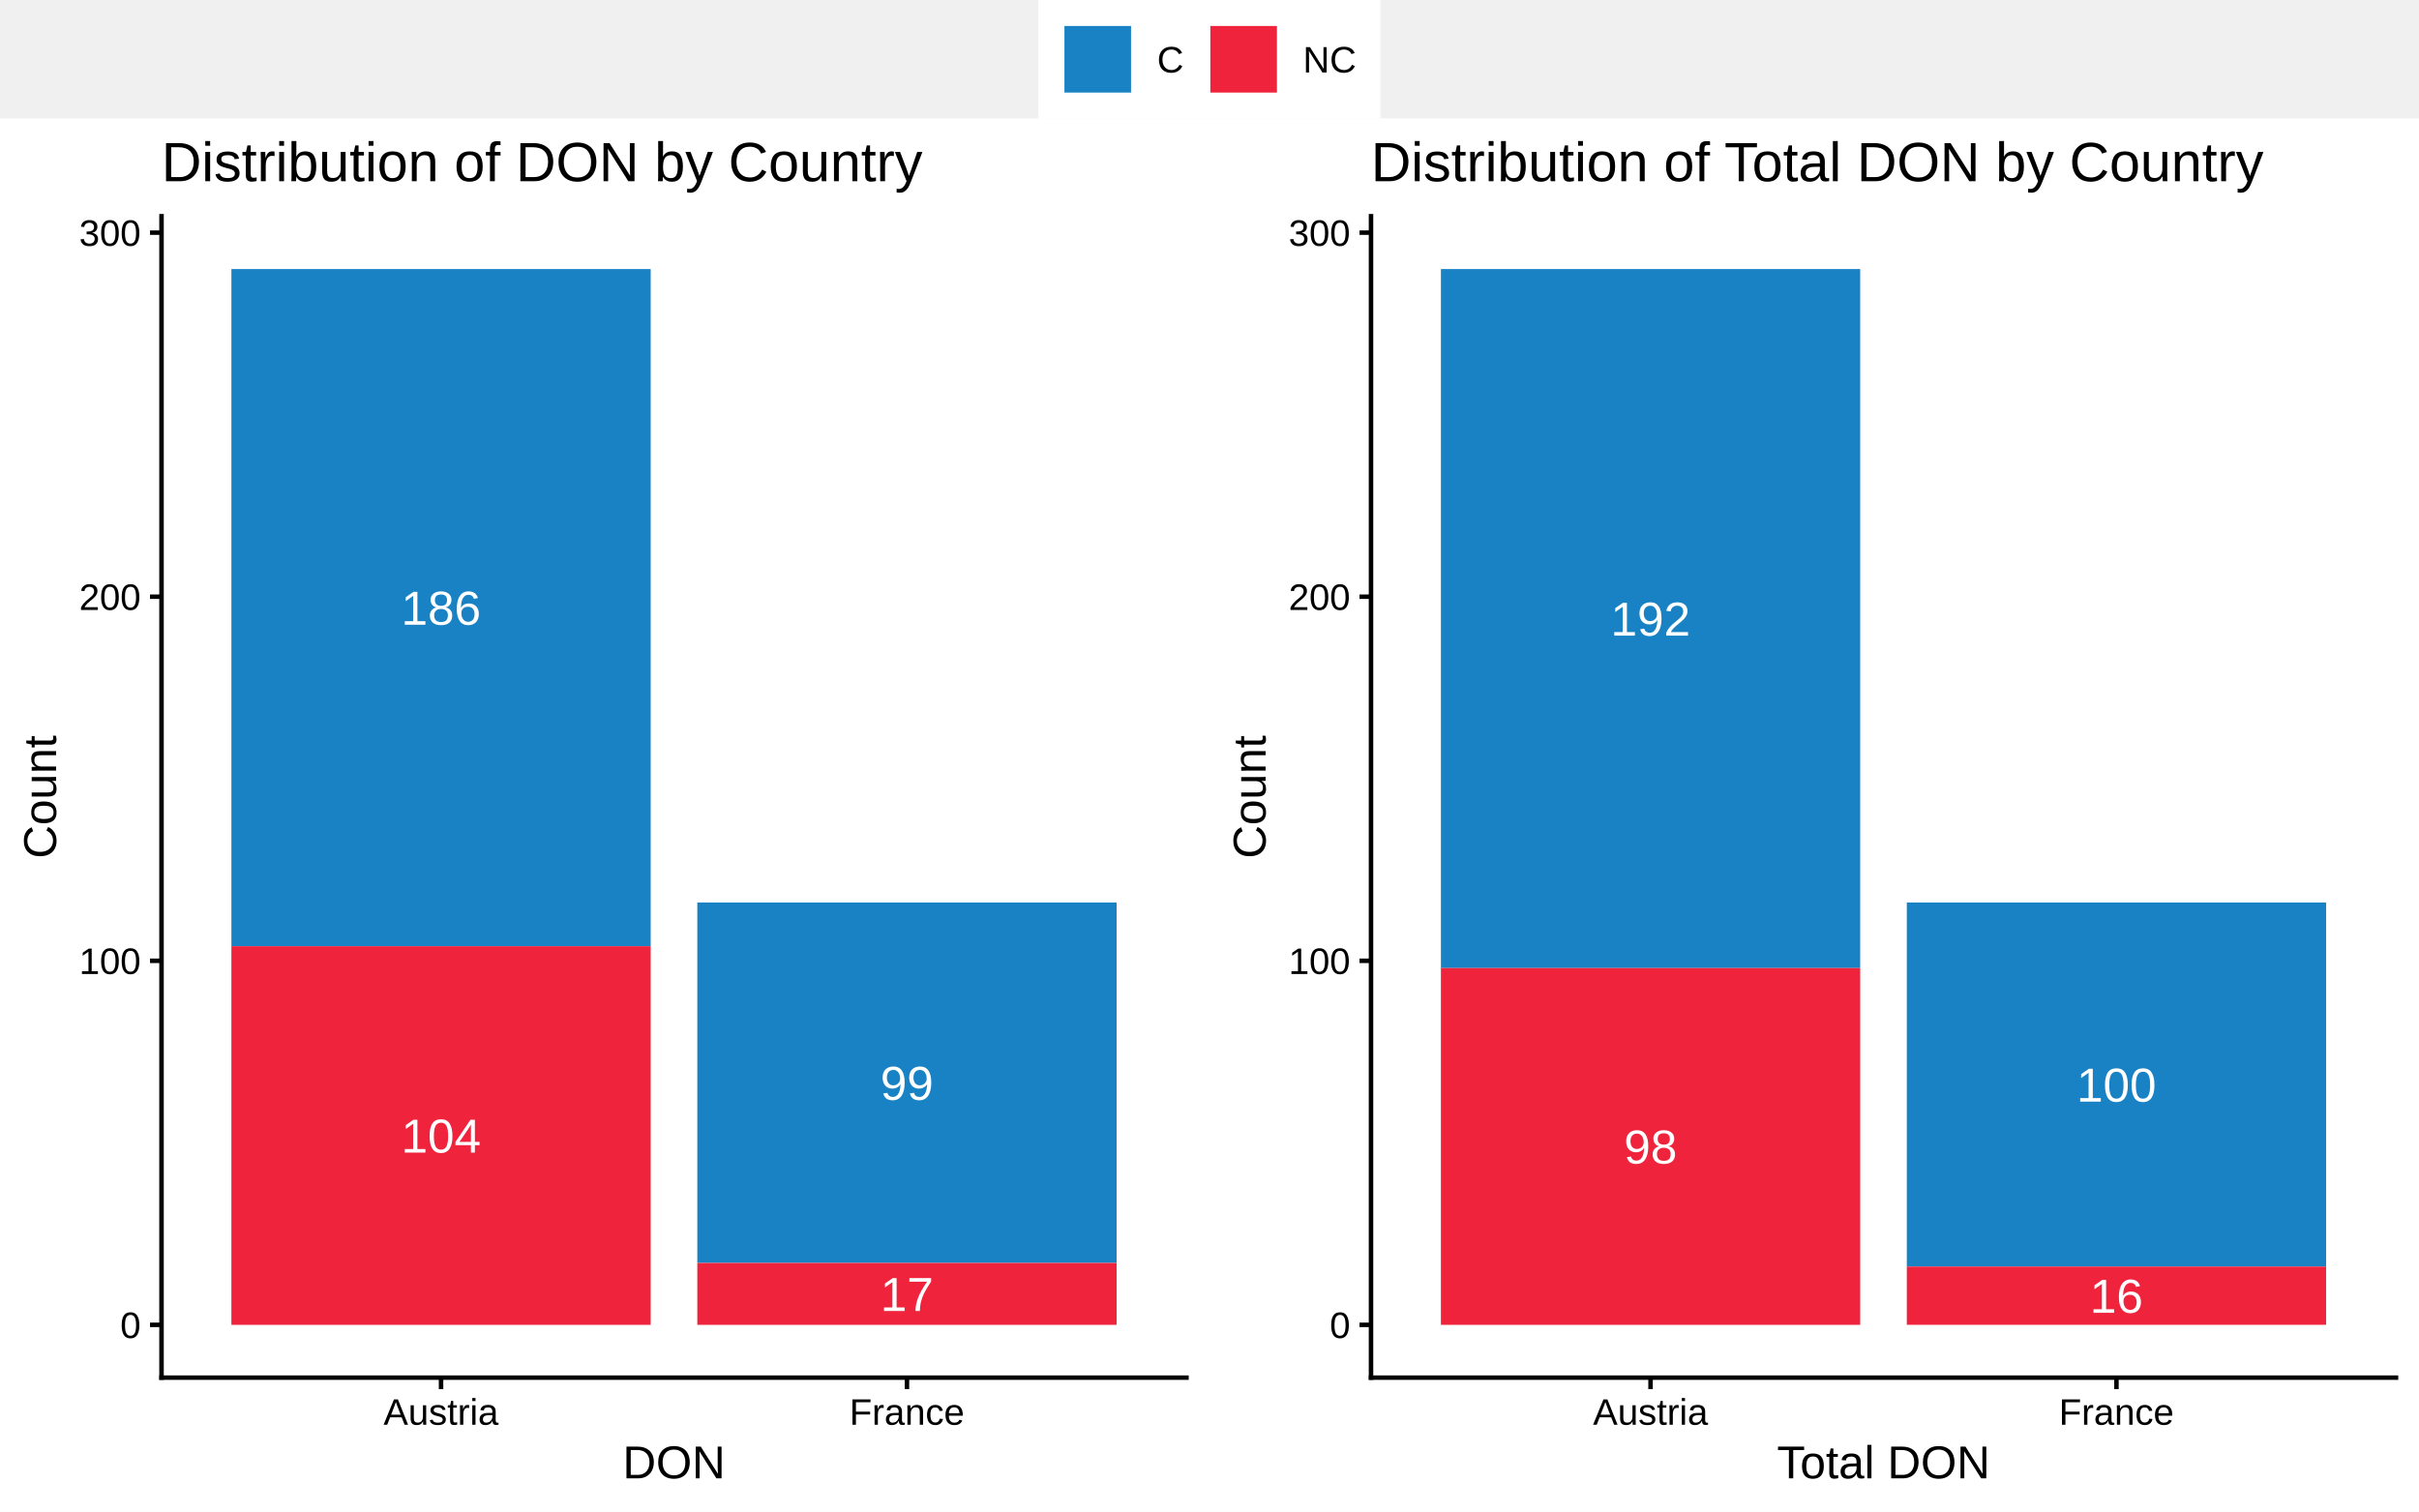
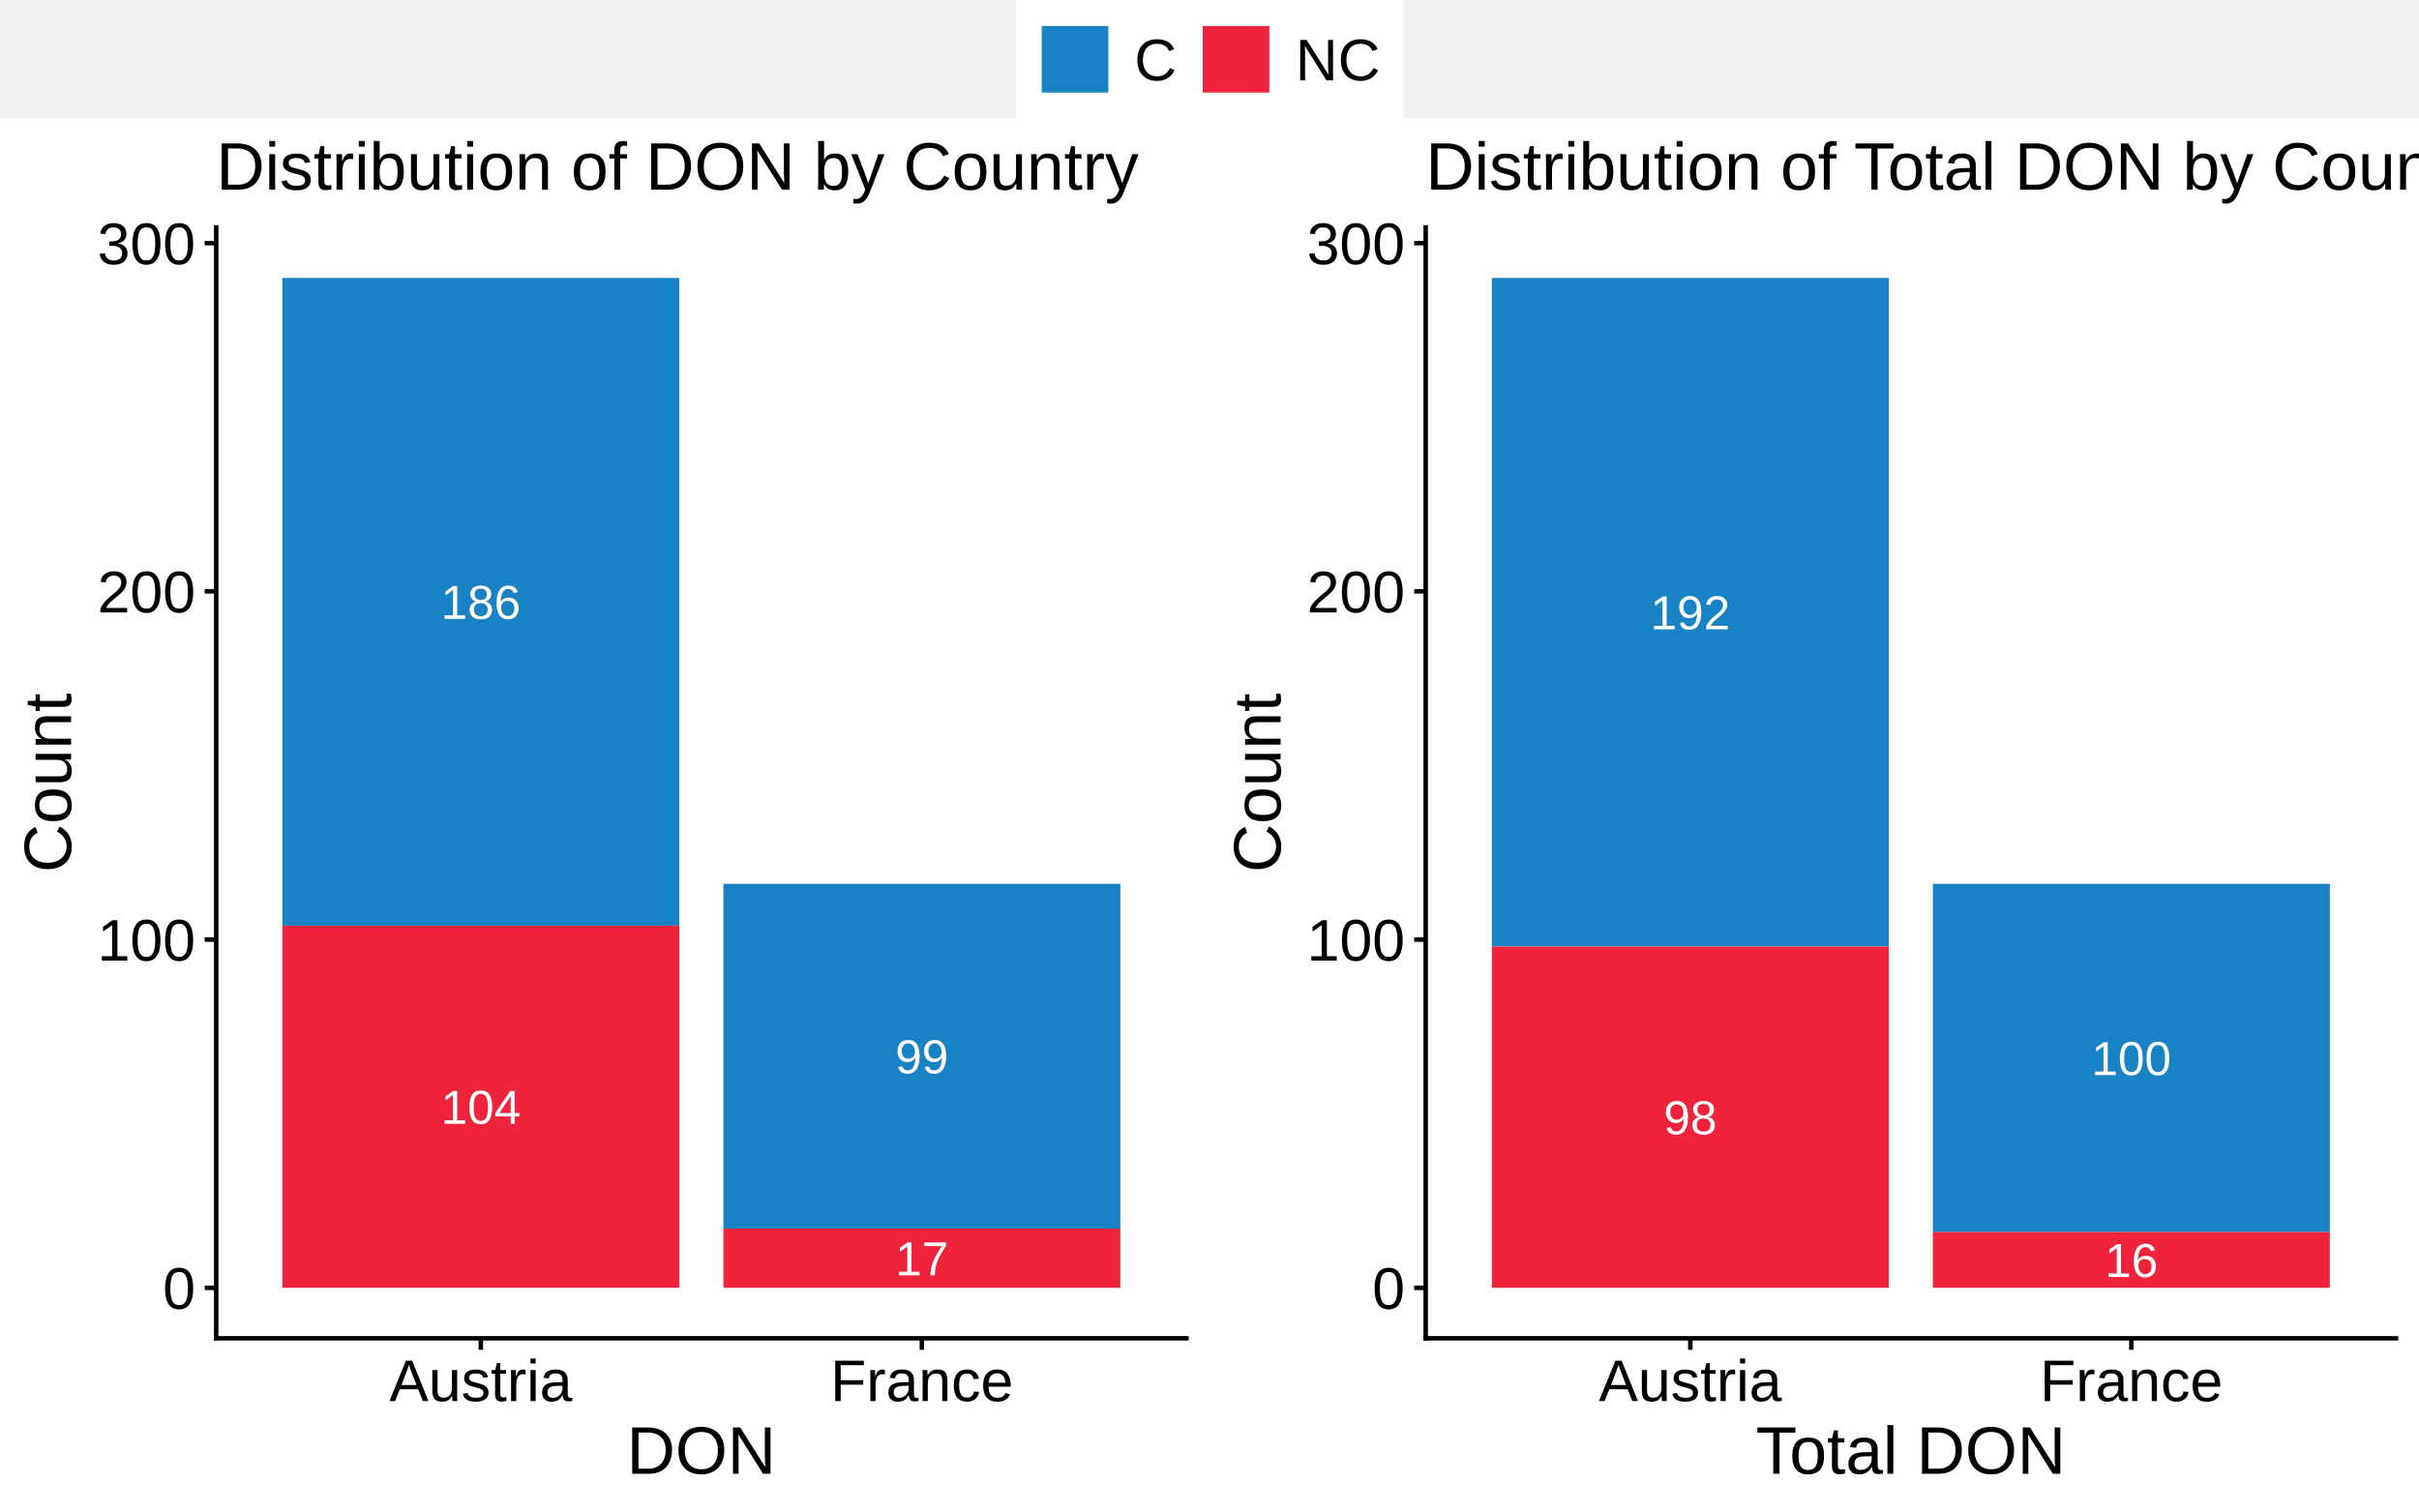
<svg xmlns="http://www.w3.org/2000/svg" width="576.00pt" height="360.00pt" viewBox="0 0 576.00 360.00">
  <g class="svglite">
    <defs>
      <style type="text/css">
    .svglite line, .svglite polyline, .svglite polygon, .svglite path, .svglite rect, .svglite circle {
      fill: none;
      stroke: #000000;
      stroke-linecap: round;
      stroke-linejoin: round;
      stroke-miterlimit: 10.00;
    }
    .svglite text {
      white-space: pre;
    }
    .svglite g.glyphgroup path {
      fill: inherit;
      stroke: none;
    }
  </style>
    </defs>
    <rect width="100%" height="100%" style="stroke: none; fill: none;" />
    <defs>
      <clipPath id="cpMC4wMHw1NzYuMDB8MC4wMHwzNjAuMDA=">
        <rect x="0.00" y="0.00" width="576.00" height="360.00" />
      </clipPath>
    </defs>
    <g clip-path="url(#cpMC4wMHw1NzYuMDB8MC4wMHwzNjAuMDA=)">
-       <rect x="247.27" y="0" width="81.45" height="28.24" style="stroke-width: 1.07; stroke: none; fill: #FFFFFF;" />
-       <rect x="252.75" y="5.48" width="17.28" height="17.28" style="stroke-width: 1.07; stroke: none; fill: #FFFFFF;" />
-       <rect x="253.46" y="6.19" width="15.86" height="15.86" style="stroke-width: 1.07; stroke: none; stroke-linecap: butt; stroke-linejoin: miter; fill: #1982C4;" />
-       <rect x="287.49" y="5.48" width="17.28" height="17.28" style="stroke-width: 1.07; stroke: none; fill: #FFFFFF;" />
-       <rect x="288.20" y="6.19" width="15.86" height="15.86" style="stroke-width: 1.07; stroke: none; stroke-linecap: butt; stroke-linejoin: miter; fill: #EF233C;" />
-       <text x="275.51" y="17.27" style="font-size: 8.80px; font-family: &quot;Arial&quot;;" textLength="6.36px" lengthAdjust="spacingAndGlyphs">C</text>
-       <text x="310.25" y="17.27" style="font-size: 8.80px; font-family: &quot;Arial&quot;;" textLength="12.72px" lengthAdjust="spacingAndGlyphs">NC</text>
+       <rect x="241.86" y="0" width="92.28" height="28.24" style="stroke-width: 1.07; stroke: none; fill: #FFFFFF;" />
+       <rect x="247.34" y="5.48" width="17.28" height="17.28" style="stroke-width: 1.07; stroke: none; fill: #FFFFFF;" />
+       <rect x="248.05" y="6.19" width="15.86" height="15.86" style="stroke-width: 1.07; stroke: none; stroke-linecap: butt; stroke-linejoin: miter; fill: #1982C4;" />
+       <rect x="285.69" y="5.48" width="17.28" height="17.28" style="stroke-width: 1.07; stroke: none; fill: #FFFFFF;" />
+       <rect x="286.39" y="6.19" width="15.86" height="15.86" style="stroke-width: 1.07; stroke: none; stroke-linecap: butt; stroke-linejoin: miter; fill: #EF233C;" />
+       <text x="270.10" y="19.13" style="font-size: 14.00px; font-family: &quot;Arial&quot;;" textLength="10.11px" lengthAdjust="spacingAndGlyphs">C</text>
+       <text x="308.45" y="19.13" style="font-size: 14.00px; font-family: &quot;Arial&quot;;" textLength="20.22px" lengthAdjust="spacingAndGlyphs">NC</text>
    </g>
    <defs>
      <clipPath id="cpMC4wMHw1NzYuMDB8MjguMjR8MzYwLjAw">
        <rect x="0.00" y="28.24" width="576.00" height="331.76" />
      </clipPath>
    </defs>
    <g clip-path="url(#cpMC4wMHw1NzYuMDB8MjguMjR8MzYwLjAw)">
</g>
    <g clip-path="url(#cpMC4wMHw1NzYuMDB8MC4wMHwzNjAuMDA=)">
</g>
    <defs>
      <clipPath id="cpMC4wMHwyODguMDB8MjguMjR8MzYwLjAw">
-         <rect x="0.00" y="28.24" width="288.00" height="331.76" />
+         <rect x="0" y="28.24" width="288.00" height="331.76" />
      </clipPath>
    </defs>
    <g clip-path="url(#cpMC4wMHwyODguMDB8MjguMjR8MzYwLjAw)">
-       <rect x="0.00" y="28.24" width="288.00" height="331.76" style="stroke-width: 1.07; stroke: #FFFFFF; fill: #FFFFFF;" />
+       <rect x="0" y="28.24" width="288.00" height="331.76" style="stroke-width: 1.07; stroke: #FFFFFF; fill: #FFFFFF;" />
    </g>
    <g clip-path="url(#cpMC4wMHw1NzYuMDB8MC4wMHwzNjAuMDA=)">
</g>
    <defs>
-       <clipPath id="cpMzguNDZ8MjgyLjUyfDUxLjUwfDMyOC4xMQ==">
-         <rect x="38.46" y="51.50" width="244.06" height="276.61" />
+       <clipPath id="cpNTEuNDh8MjgyLjUyfDU0LjE3fDMxOC43NA==">
+         <rect x="51.48" y="54.17" width="231.04" height="264.57" />
      </clipPath>
    </defs>
-     <g clip-path="url(#cpMzguNDZ8MjgyLjUyfDUxLjUwfDMyOC4xMQ==)">
-       <rect x="38.46" y="51.50" width="244.06" height="276.61" style="stroke-width: 1.07; stroke: none; fill: #FFFFFF;" />
-       <rect x="55.10" y="64.08" width="99.84" height="161.28" style="stroke-width: 1.07; stroke: none; stroke-linecap: butt; stroke-linejoin: miter; fill: #1982C4;" />
-       <rect x="55.10" y="225.36" width="99.84" height="90.18" style="stroke-width: 1.07; stroke: none; stroke-linecap: butt; stroke-linejoin: miter; fill: #EF233C;" />
-       <rect x="166.04" y="214.95" width="99.84" height="85.84" style="stroke-width: 1.07; stroke: none; stroke-linecap: butt; stroke-linejoin: miter; fill: #1982C4;" />
-       <rect x="166.04" y="300.80" width="99.84" height="14.74" style="stroke-width: 1.07; stroke: none; stroke-linecap: butt; stroke-linejoin: miter; fill: #EF233C;" />
-       <text x="105.02" y="148.79" text-anchor="middle" style="font-size: 11.38px;fill: #FFFFFF; font-family: &quot;Arial&quot;;" textLength="18.98px" lengthAdjust="spacingAndGlyphs">186</text>
-       <text x="105.02" y="274.52" text-anchor="middle" style="font-size: 11.38px;fill: #FFFFFF; font-family: &quot;Arial&quot;;" textLength="18.98px" lengthAdjust="spacingAndGlyphs">104</text>
-       <text x="215.96" y="261.95" text-anchor="middle" style="font-size: 11.38px;fill: #FFFFFF; font-family: &quot;Arial&quot;;" textLength="12.66px" lengthAdjust="spacingAndGlyphs">99</text>
-       <text x="215.96" y="312.24" text-anchor="middle" style="font-size: 11.38px;fill: #FFFFFF; font-family: &quot;Arial&quot;;" textLength="12.66px" lengthAdjust="spacingAndGlyphs">17</text>
+     <g clip-path="url(#cpNTEuNDh8MjgyLjUyfDU0LjE3fDMxOC43NA==)">
+       <rect x="51.48" y="54.17" width="231.04" height="264.57" style="stroke-width: 1.07; stroke: none; fill: #FFFFFF;" />
+       <rect x="67.23" y="66.20" width="94.52" height="154.26" style="stroke-width: 1.07; stroke: none; stroke-linecap: butt; stroke-linejoin: miter; fill: #1982C4;" />
+       <rect x="67.23" y="220.46" width="94.52" height="86.25" style="stroke-width: 1.07; stroke: none; stroke-linecap: butt; stroke-linejoin: miter; fill: #EF233C;" />
+       <rect x="172.25" y="210.51" width="94.52" height="82.11" style="stroke-width: 1.07; stroke: none; stroke-linecap: butt; stroke-linejoin: miter; fill: #1982C4;" />
+       <rect x="172.25" y="292.62" width="94.52" height="14.10" style="stroke-width: 1.07; stroke: none; stroke-linecap: butt; stroke-linejoin: miter; fill: #EF233C;" />
+       <text x="114.49" y="147.40" text-anchor="middle" style="font-size: 11.38px;fill: #FFFFFF; font-family: &quot;Arial&quot;;" textLength="18.98px" lengthAdjust="spacingAndGlyphs">186</text>
+       <text x="114.49" y="267.66" text-anchor="middle" style="font-size: 11.38px;fill: #FFFFFF; font-family: &quot;Arial&quot;;" textLength="18.98px" lengthAdjust="spacingAndGlyphs">104</text>
+       <text x="219.51" y="255.63" text-anchor="middle" style="font-size: 11.38px;fill: #FFFFFF; font-family: &quot;Arial&quot;;" textLength="12.66px" lengthAdjust="spacingAndGlyphs">99</text>
+       <text x="219.51" y="303.74" text-anchor="middle" style="font-size: 11.38px;fill: #FFFFFF; font-family: &quot;Arial&quot;;" textLength="12.66px" lengthAdjust="spacingAndGlyphs">17</text>
    </g>
    <g clip-path="url(#cpMC4wMHw1NzYuMDB8MC4wMHwzNjAuMDA=)">
-       <polyline points="38.46,328.11 38.46,51.50 " style="stroke-width: 1.07; stroke-linecap: square;" />
-       <text x="33.53" y="318.69" text-anchor="end" style="font-size: 8.80px; font-family: &quot;Arial&quot;;" textLength="4.89px" lengthAdjust="spacingAndGlyphs">0</text>
-       <text x="33.53" y="231.98" text-anchor="end" style="font-size: 8.80px; font-family: &quot;Arial&quot;;" textLength="14.67px" lengthAdjust="spacingAndGlyphs">100</text>
-       <text x="33.53" y="145.27" text-anchor="end" style="font-size: 8.80px; font-family: &quot;Arial&quot;;" textLength="14.67px" lengthAdjust="spacingAndGlyphs">200</text>
-       <text x="33.53" y="58.56" text-anchor="end" style="font-size: 8.80px; font-family: &quot;Arial&quot;;" textLength="14.67px" lengthAdjust="spacingAndGlyphs">300</text>
-       <polyline points="35.72,315.54 38.46,315.54 " style="stroke-width: 1.07; stroke-linecap: butt;" />
-       <polyline points="35.72,228.83 38.46,228.83 " style="stroke-width: 1.07; stroke-linecap: butt;" />
-       <polyline points="35.72,142.12 38.46,142.12 " style="stroke-width: 1.07; stroke-linecap: butt;" />
-       <polyline points="35.72,55.41 38.46,55.41 " style="stroke-width: 1.07; stroke-linecap: butt;" />
-       <polyline points="38.46,328.11 282.52,328.11 " style="stroke-width: 1.07; stroke-linecap: square;" />
-       <polyline points="105.02,330.85 105.02,328.11 " style="stroke-width: 1.07; stroke-linecap: butt;" />
-       <polyline points="215.96,330.85 215.96,328.11 " style="stroke-width: 1.07; stroke-linecap: butt;" />
-       <text x="105.02" y="339.34" text-anchor="middle" style="font-size: 8.80px; font-family: &quot;Arial&quot;;" textLength="27.38px" lengthAdjust="spacingAndGlyphs">Austria</text>
-       <text x="215.96" y="339.34" text-anchor="middle" style="font-size: 8.80px; font-family: &quot;Arial&quot;;" textLength="27.38px" lengthAdjust="spacingAndGlyphs">France</text>
-       <text x="160.49" y="352.10" text-anchor="middle" style="font-size: 11.00px; font-family: &quot;Arial&quot;;" textLength="24.44px" lengthAdjust="spacingAndGlyphs">DON</text>
-       <text transform="translate(13.36,189.81) rotate(-90)" text-anchor="middle" style="font-size: 11.00px; font-family: &quot;Arial&quot;;" textLength="29.38px" lengthAdjust="spacingAndGlyphs">Count</text>
-       <text x="38.46" y="43.16" style="font-size: 13.20px; font-family: &quot;Arial&quot;;" textLength="180.95px" lengthAdjust="spacingAndGlyphs">Distribution of DON by Country</text>
+       <polyline points="51.48,318.74 51.48,54.17 " style="stroke-width: 1.07; stroke-linecap: square;" />
+       <text x="46.55" y="311.73" text-anchor="end" style="font-size: 14.00px; font-family: &quot;Arial&quot;;" textLength="7.78px" lengthAdjust="spacingAndGlyphs">0</text>
+       <text x="46.55" y="228.79" text-anchor="end" style="font-size: 14.00px; font-family: &quot;Arial&quot;;" textLength="23.34px" lengthAdjust="spacingAndGlyphs">100</text>
+       <text x="46.55" y="145.85" text-anchor="end" style="font-size: 14.00px; font-family: &quot;Arial&quot;;" textLength="23.34px" lengthAdjust="spacingAndGlyphs">200</text>
+       <text x="46.55" y="62.92" text-anchor="end" style="font-size: 14.00px; font-family: &quot;Arial&quot;;" textLength="23.34px" lengthAdjust="spacingAndGlyphs">300</text>
+       <polyline points="48.74,306.72 51.48,306.72 " style="stroke-width: 1.07; stroke-linecap: butt;" />
+       <polyline points="48.74,223.78 51.48,223.78 " style="stroke-width: 1.07; stroke-linecap: butt;" />
+       <polyline points="48.74,140.84 51.48,140.84 " style="stroke-width: 1.07; stroke-linecap: butt;" />
+       <polyline points="48.74,57.91 51.48,57.91 " style="stroke-width: 1.07; stroke-linecap: butt;" />
+       <polyline points="51.48,318.74 282.52,318.74 " style="stroke-width: 1.07; stroke-linecap: square;" />
+       <polyline points="114.49,321.48 114.49,318.74 " style="stroke-width: 1.07; stroke-linecap: butt;" />
+       <polyline points="219.51,321.48 219.51,318.74 " style="stroke-width: 1.07; stroke-linecap: butt;" />
+       <text x="114.49" y="333.70" text-anchor="middle" style="font-size: 14.00px; font-family: &quot;Arial&quot;;" textLength="43.56px" lengthAdjust="spacingAndGlyphs">Austria</text>
+       <text x="219.51" y="333.70" text-anchor="middle" style="font-size: 14.00px; font-family: &quot;Arial&quot;;" textLength="43.55px" lengthAdjust="spacingAndGlyphs">France</text>
+       <text x="167.00" y="351.00" text-anchor="middle" style="font-size: 16.00px; font-family: &quot;Arial&quot;;" textLength="35.58px" lengthAdjust="spacingAndGlyphs">DON</text>
+       <text transform="translate(16.93,186.46) rotate(-90)" text-anchor="middle" style="font-size: 16.00px; font-family: &quot;Arial&quot;;" textLength="42.73px" lengthAdjust="spacingAndGlyphs">Count</text>
+       <text x="51.48" y="45.17" style="font-size: 16.00px; font-family: &quot;Arial&quot;;" textLength="219.83px" lengthAdjust="spacingAndGlyphs">Distribution of DON by Country</text>
    </g>
    <defs>
      <clipPath id="cpMjg4LjAwfDU3Ni4wMHwyOC4yNHwzNjAuMDA=">
        <rect x="288.00" y="28.24" width="288.00" height="331.76" />
      </clipPath>
    </defs>
    <g clip-path="url(#cpMjg4LjAwfDU3Ni4wMHwyOC4yNHwzNjAuMDA=)">
      <rect x="288.00" y="28.24" width="288.00" height="331.76" style="stroke-width: 1.07; stroke: #FFFFFF; fill: #FFFFFF;" />
    </g>
    <g clip-path="url(#cpMC4wMHw1NzYuMDB8MC4wMHwzNjAuMDA=)">
</g>
    <defs>
-       <clipPath id="cpMzI2LjQ2fDU3MC41Mnw1MS41MHwzMjguMTE=">
-         <rect x="326.46" y="51.50" width="244.06" height="276.61" />
+       <clipPath id="cpMzM5LjQ4fDU3MC41Mnw1NC4xN3wzMTguNzQ=">
+         <rect x="339.48" y="54.17" width="231.04" height="264.57" />
      </clipPath>
    </defs>
-     <g clip-path="url(#cpMzI2LjQ2fDU3MC41Mnw1MS41MHwzMjguMTE=)">
-       <rect x="326.46" y="51.50" width="244.06" height="276.61" style="stroke-width: 1.07; stroke: none; fill: #FFFFFF;" />
-       <rect x="343.10" y="64.08" width="99.84" height="166.48" style="stroke-width: 1.07; stroke: none; stroke-linecap: butt; stroke-linejoin: miter; fill: #1982C4;" />
-       <rect x="343.10" y="230.56" width="99.84" height="84.98" style="stroke-width: 1.07; stroke: none; stroke-linecap: butt; stroke-linejoin: miter; fill: #EF233C;" />
-       <rect x="454.04" y="214.95" width="99.84" height="86.71" style="stroke-width: 1.07; stroke: none; stroke-linecap: butt; stroke-linejoin: miter; fill: #1982C4;" />
-       <rect x="454.04" y="301.66" width="99.84" height="13.87" style="stroke-width: 1.07; stroke: none; stroke-linecap: butt; stroke-linejoin: miter; fill: #EF233C;" />
-       <text x="393.02" y="151.39" text-anchor="middle" style="font-size: 11.38px;fill: #FFFFFF; font-family: &quot;Arial&quot;;" textLength="18.98px" lengthAdjust="spacingAndGlyphs">192</text>
-       <text x="393.02" y="277.12" text-anchor="middle" style="font-size: 11.38px;fill: #FFFFFF; font-family: &quot;Arial&quot;;" textLength="12.66px" lengthAdjust="spacingAndGlyphs">98</text>
-       <text x="503.96" y="262.38" text-anchor="middle" style="font-size: 11.38px;fill: #FFFFFF; font-family: &quot;Arial&quot;;" textLength="18.98px" lengthAdjust="spacingAndGlyphs">100</text>
-       <text x="503.96" y="312.67" text-anchor="middle" style="font-size: 11.38px;fill: #FFFFFF; font-family: &quot;Arial&quot;;" textLength="12.66px" lengthAdjust="spacingAndGlyphs">16</text>
+     <g clip-path="url(#cpMzM5LjQ4fDU3MC41Mnw1NC4xN3wzMTguNzQ=)">
+       <rect x="339.48" y="54.17" width="231.04" height="264.57" style="stroke-width: 1.07; stroke: none; fill: #FFFFFF;" />
+       <rect x="355.23" y="66.20" width="94.52" height="159.24" style="stroke-width: 1.07; stroke: none; stroke-linecap: butt; stroke-linejoin: miter; fill: #1982C4;" />
+       <rect x="355.23" y="225.44" width="94.52" height="81.28" style="stroke-width: 1.07; stroke: none; stroke-linecap: butt; stroke-linejoin: miter; fill: #EF233C;" />
+       <rect x="460.25" y="210.51" width="94.52" height="82.94" style="stroke-width: 1.07; stroke: none; stroke-linecap: butt; stroke-linejoin: miter; fill: #1982C4;" />
+       <rect x="460.25" y="293.45" width="94.52" height="13.27" style="stroke-width: 1.07; stroke: none; stroke-linecap: butt; stroke-linejoin: miter; fill: #EF233C;" />
+       <text x="402.49" y="149.89" text-anchor="middle" style="font-size: 11.38px;fill: #FFFFFF; font-family: &quot;Arial&quot;;" textLength="18.98px" lengthAdjust="spacingAndGlyphs">192</text>
+       <text x="402.49" y="270.15" text-anchor="middle" style="font-size: 11.38px;fill: #FFFFFF; font-family: &quot;Arial&quot;;" textLength="12.66px" lengthAdjust="spacingAndGlyphs">98</text>
+       <text x="507.51" y="256.05" text-anchor="middle" style="font-size: 11.38px;fill: #FFFFFF; font-family: &quot;Arial&quot;;" textLength="18.98px" lengthAdjust="spacingAndGlyphs">100</text>
+       <text x="507.51" y="304.15" text-anchor="middle" style="font-size: 11.38px;fill: #FFFFFF; font-family: &quot;Arial&quot;;" textLength="12.66px" lengthAdjust="spacingAndGlyphs">16</text>
    </g>
    <g clip-path="url(#cpMC4wMHw1NzYuMDB8MC4wMHwzNjAuMDA=)">
-       <polyline points="326.46,328.11 326.46,51.50 " style="stroke-width: 1.07; stroke-linecap: square;" />
-       <text x="321.53" y="318.69" text-anchor="end" style="font-size: 8.80px; font-family: &quot;Arial&quot;;" textLength="4.89px" lengthAdjust="spacingAndGlyphs">0</text>
-       <text x="321.53" y="231.98" text-anchor="end" style="font-size: 8.80px; font-family: &quot;Arial&quot;;" textLength="14.67px" lengthAdjust="spacingAndGlyphs">100</text>
-       <text x="321.53" y="145.27" text-anchor="end" style="font-size: 8.80px; font-family: &quot;Arial&quot;;" textLength="14.67px" lengthAdjust="spacingAndGlyphs">200</text>
-       <text x="321.53" y="58.56" text-anchor="end" style="font-size: 8.80px; font-family: &quot;Arial&quot;;" textLength="14.67px" lengthAdjust="spacingAndGlyphs">300</text>
-       <polyline points="323.72,315.54 326.46,315.54 " style="stroke-width: 1.07; stroke-linecap: butt;" />
-       <polyline points="323.72,228.83 326.46,228.83 " style="stroke-width: 1.07; stroke-linecap: butt;" />
-       <polyline points="323.72,142.12 326.46,142.12 " style="stroke-width: 1.07; stroke-linecap: butt;" />
-       <polyline points="323.72,55.41 326.46,55.41 " style="stroke-width: 1.07; stroke-linecap: butt;" />
-       <polyline points="326.46,328.11 570.52,328.11 " style="stroke-width: 1.07; stroke-linecap: square;" />
-       <polyline points="393.02,330.85 393.02,328.11 " style="stroke-width: 1.07; stroke-linecap: butt;" />
-       <polyline points="503.96,330.85 503.96,328.11 " style="stroke-width: 1.07; stroke-linecap: butt;" />
-       <text x="393.02" y="339.34" text-anchor="middle" style="font-size: 8.80px; font-family: &quot;Arial&quot;;" textLength="27.38px" lengthAdjust="spacingAndGlyphs">Austria</text>
-       <text x="503.96" y="339.34" text-anchor="middle" style="font-size: 8.80px; font-family: &quot;Arial&quot;;" textLength="27.38px" lengthAdjust="spacingAndGlyphs">France</text>
-       <text x="448.49" y="352.10" text-anchor="middle" style="font-size: 11.00px; font-family: &quot;Arial&quot;;" textLength="50.75px" lengthAdjust="spacingAndGlyphs">Total DON</text>
-       <text transform="translate(301.36,189.81) rotate(-90)" text-anchor="middle" style="font-size: 11.00px; font-family: &quot;Arial&quot;;" textLength="29.38px" lengthAdjust="spacingAndGlyphs">Count</text>
-       <text x="326.46" y="43.16" style="font-size: 13.20px; font-family: &quot;Arial&quot;;" textLength="212.22px" lengthAdjust="spacingAndGlyphs">Distribution of Total DON by Country</text>
+       <polyline points="339.48,318.74 339.48,54.17 " style="stroke-width: 1.07; stroke-linecap: square;" />
+       <text x="334.55" y="311.73" text-anchor="end" style="font-size: 14.00px; font-family: &quot;Arial&quot;;" textLength="7.78px" lengthAdjust="spacingAndGlyphs">0</text>
+       <text x="334.55" y="228.79" text-anchor="end" style="font-size: 14.00px; font-family: &quot;Arial&quot;;" textLength="23.34px" lengthAdjust="spacingAndGlyphs">100</text>
+       <text x="334.55" y="145.85" text-anchor="end" style="font-size: 14.00px; font-family: &quot;Arial&quot;;" textLength="23.34px" lengthAdjust="spacingAndGlyphs">200</text>
+       <text x="334.55" y="62.92" text-anchor="end" style="font-size: 14.00px; font-family: &quot;Arial&quot;;" textLength="23.34px" lengthAdjust="spacingAndGlyphs">300</text>
+       <polyline points="336.74,306.72 339.48,306.72 " style="stroke-width: 1.07; stroke-linecap: butt;" />
+       <polyline points="336.74,223.78 339.48,223.78 " style="stroke-width: 1.07; stroke-linecap: butt;" />
+       <polyline points="336.74,140.84 339.48,140.84 " style="stroke-width: 1.07; stroke-linecap: butt;" />
+       <polyline points="336.74,57.91 339.48,57.91 " style="stroke-width: 1.07; stroke-linecap: butt;" />
+       <polyline points="339.48,318.74 570.52,318.74 " style="stroke-width: 1.07; stroke-linecap: square;" />
+       <polyline points="402.49,321.48 402.49,318.74 " style="stroke-width: 1.07; stroke-linecap: butt;" />
+       <polyline points="507.51,321.48 507.51,318.74 " style="stroke-width: 1.07; stroke-linecap: butt;" />
+       <text x="402.49" y="333.70" text-anchor="middle" style="font-size: 14.00px; font-family: &quot;Arial&quot;;" textLength="43.56px" lengthAdjust="spacingAndGlyphs">Austria</text>
+       <text x="507.51" y="333.70" text-anchor="middle" style="font-size: 14.00px; font-family: &quot;Arial&quot;;" textLength="43.55px" lengthAdjust="spacingAndGlyphs">France</text>
+       <text x="455.00" y="351.00" text-anchor="middle" style="font-size: 16.00px; font-family: &quot;Arial&quot;;" textLength="73.88px" lengthAdjust="spacingAndGlyphs">Total DON</text>
+       <text transform="translate(304.93,186.46) rotate(-90)" text-anchor="middle" style="font-size: 16.00px; font-family: &quot;Arial&quot;;" textLength="42.73px" lengthAdjust="spacingAndGlyphs">Count</text>
+       <text x="339.48" y="45.17" style="font-size: 16.00px; font-family: &quot;Arial&quot;;" textLength="257.84px" lengthAdjust="spacingAndGlyphs">Distribution of Total DON by Country</text>
    </g>
  </g>
</svg>
